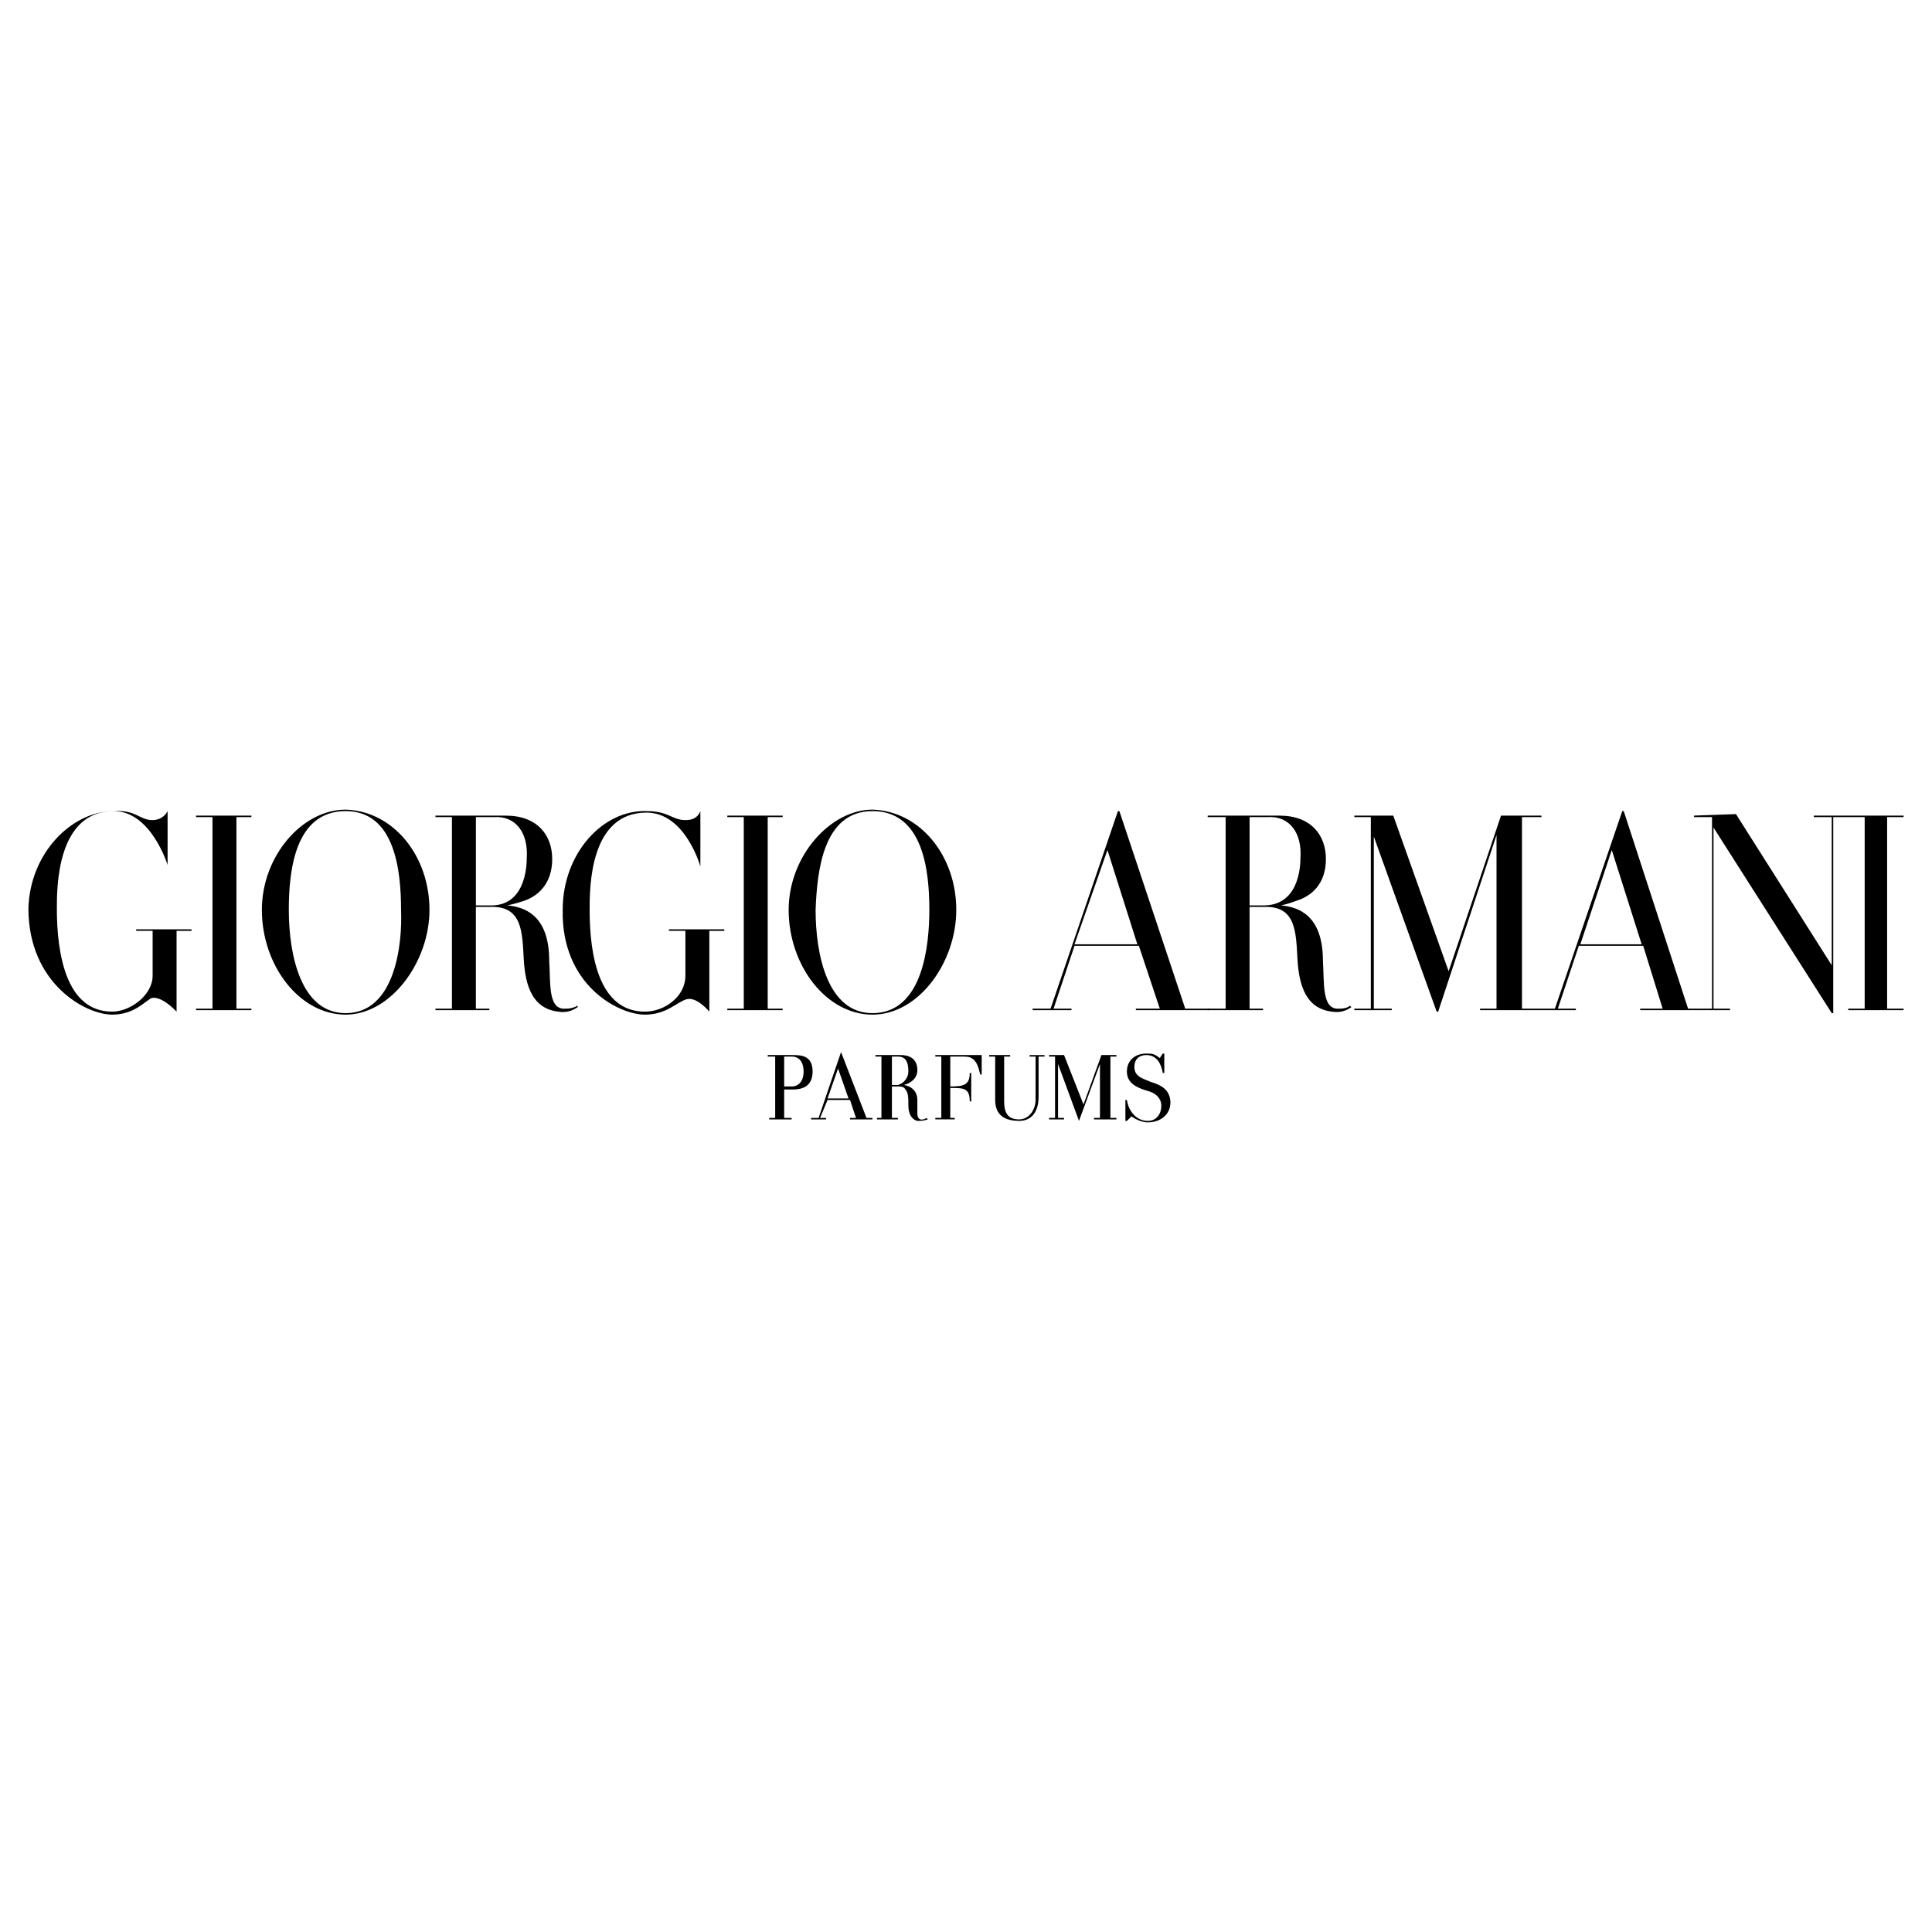
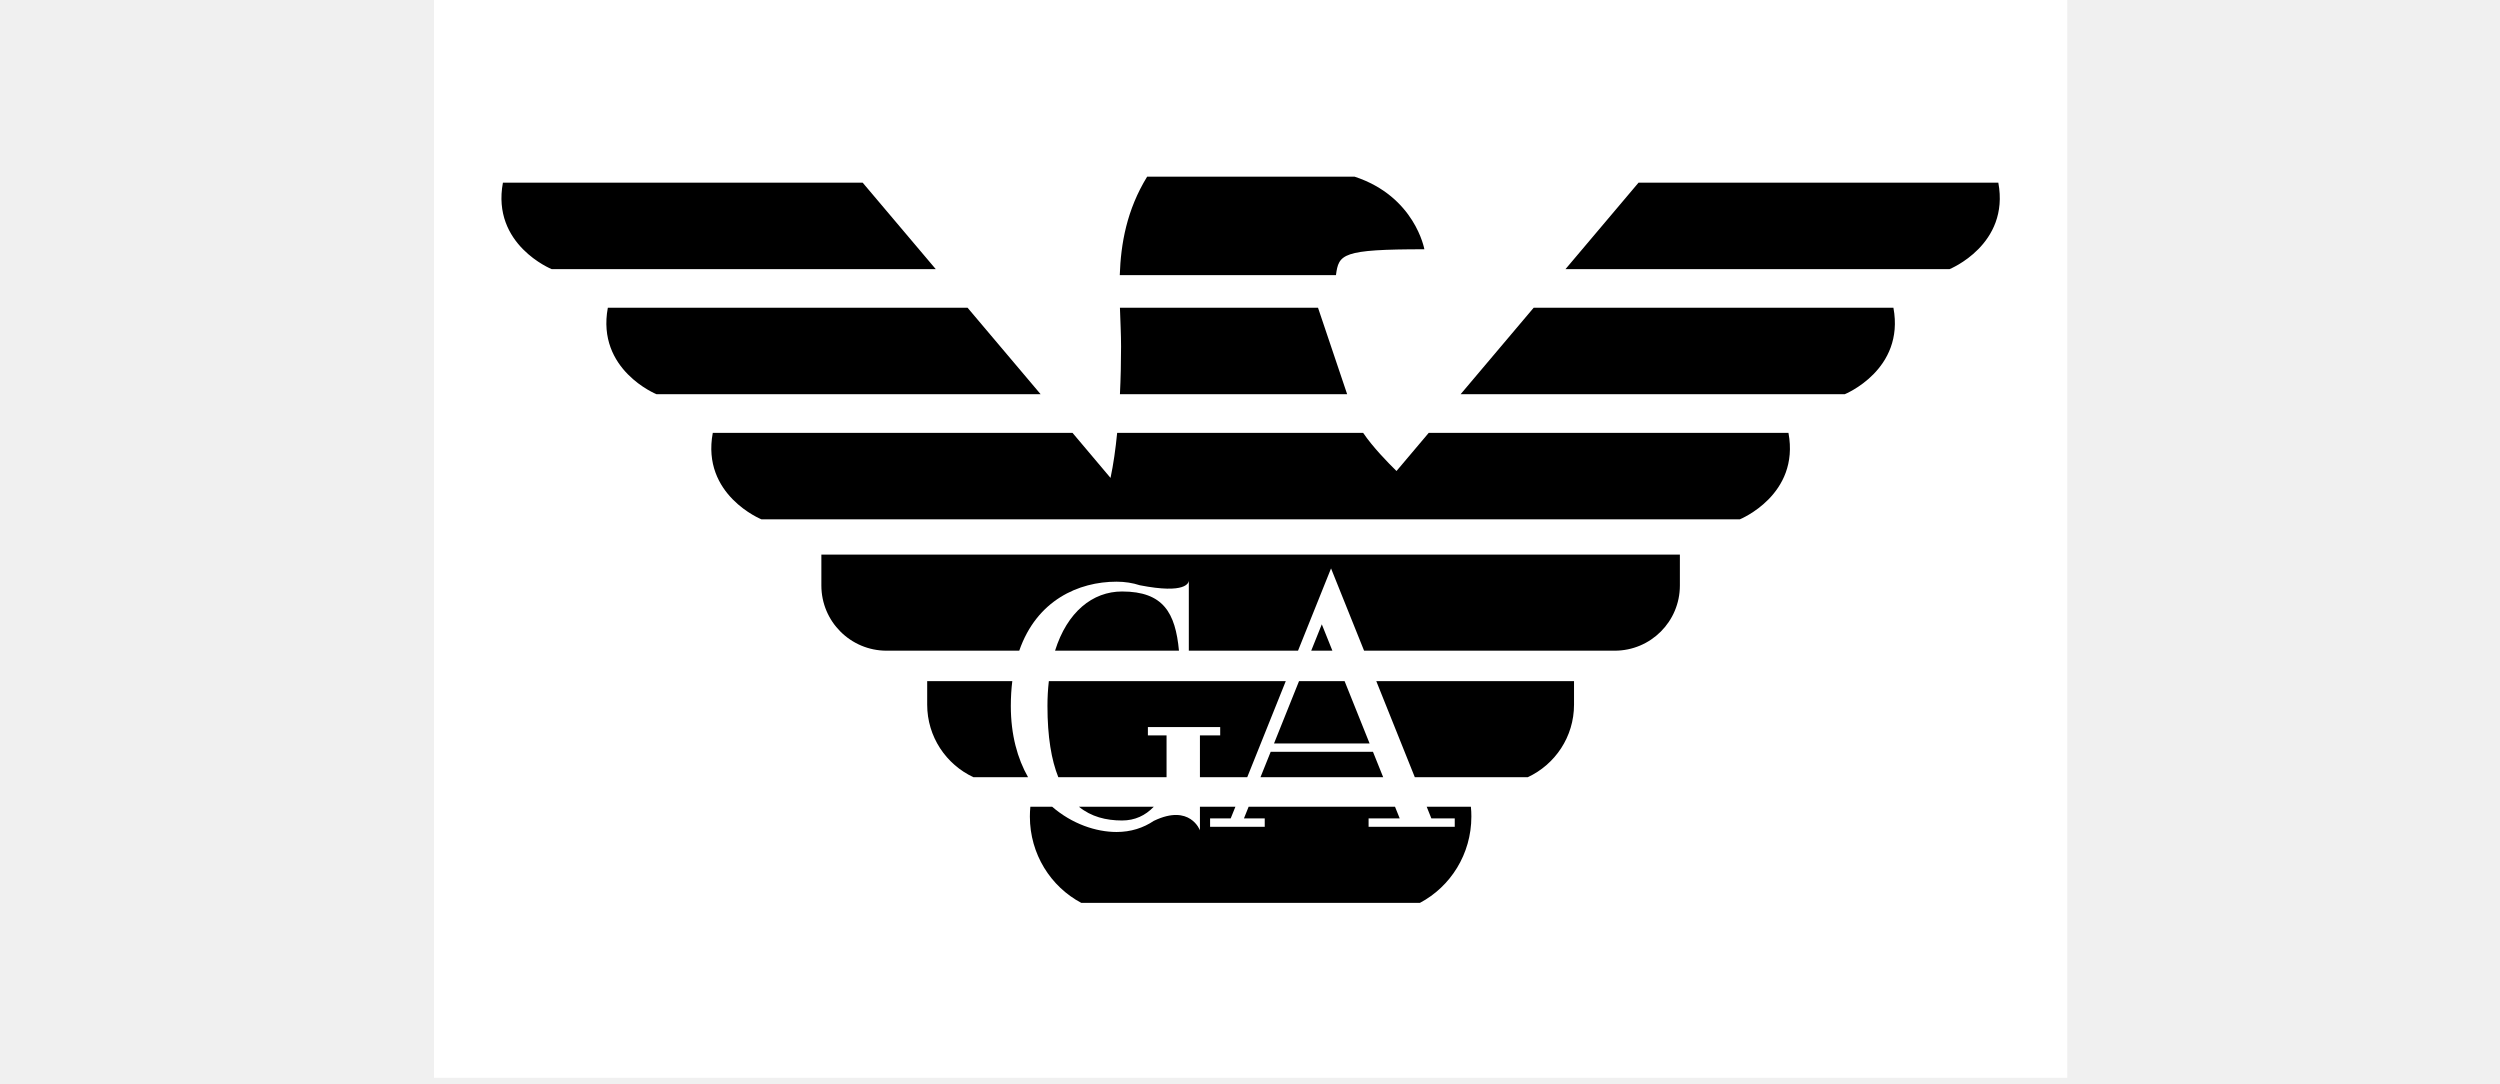
- <svg xmlns="http://www.w3.org/2000/svg" width="2500" height="2500" viewBox="0 0 192.756 192.756">
-   <g fill-rule="evenodd" clip-rule="evenodd">
-     <path fill="#fff" d="M0 0h192.756v192.756H0V0z" />
-     <path d="M55.691 100.932c.896.15 1.493-.148 1.941-.447v-.148c-.298.148-.597.297-1.195.297-1.792.15-1.493-2.537-1.642-4.777 0-4.628-2.538-5.375-4.181-5.524 0 0 .747-.149 1.643-.448 1.343-.448 2.837-1.643 2.837-4.181 0-2.389-1.494-4.33-4.629-4.33h-7.018v.149h1.642v19.111h-1.642v.15h5.375v-.15h-1.344V90.48h1.642c2.986 0 2.986 2.538 3.136 5.226.15 2.689.896 4.927 3.435 5.226zm-8.212-19.41h1.792c2.24-.149 3.434 1.642 3.285 4.031 0 .896-.149 4.927-3.732 4.778H47.48v-8.809h-.001zM132.885 100.932c.896.15 1.492-.148 1.941-.447l-.15-.148c-.148.148-.447.297-1.045.297-1.791.15-1.492-2.537-1.643-4.777 0-4.628-2.537-5.375-4.18-5.524 0 0 .746-.149 1.492-.448 1.494-.448 2.986-1.643 2.986-4.181 0-2.389-1.492-4.33-4.629-4.33h-7.166v.149h1.791v19.111h-1.791v.15h5.523v-.15h-1.344V90.48h1.643c2.986 0 2.986 2.538 3.137 5.226.15 2.689.896 4.927 3.435 5.226zm-8.213-19.41h1.793c2.238-.149 3.434 1.642 3.283 4.031 0 .896-.148 4.927-3.881 4.778h-1.195v-8.809zM26.127 90.779c0 5.525 3.732 10.452 8.361 10.452 4.479 0 8.361-5.226 8.361-10.452 0-5.375-3.583-9.854-8.361-10.004-4.329 0-8.361 4.629-8.361 10.004zm2.688 0c0-3.882.597-9.854 5.674-9.854 4.927 0 5.524 5.973 5.524 9.854.149 3.434-.598 10.303-5.524 10.303-4.48 0-5.674-5.824-5.674-10.303zM78.685 90.779c0 5.525 3.733 10.452 8.361 10.452 4.629 0 8.362-5.226 8.362-10.452 0-5.375-3.583-9.854-8.362-10.004-4.181 0-8.361 4.629-8.361 10.004zm2.688 0c.149-3.882.746-9.854 5.673-9.854 5.077 0 5.674 5.973 5.674 9.854 0 3.434-.598 10.303-5.674 10.303-4.479 0-5.673-5.824-5.673-10.303zM17.617 100.932V92.87h1.493v-.15h-5.525v.149h1.643v4.48c0 1.939-2.24 3.582-4.032 3.582-4.628 0-5.524-5.823-5.524-10.302 0-2.09 0-9.705 5.674-9.705 3.733 0 5.375 5.375 5.375 5.375v-5.375c-.298.598-.896.896-1.493.896-1.344 0-1.643-1.045-3.882-.896-4.181 0-8.361 4.181-8.511 9.705 0 7.466 5.674 10.601 8.361 10.601 2.091 0 3.136-1.193 3.882-1.643 1.046-.298 2.539 1.345 2.539 1.345z" />
-     <path d="M70.771 100.932V92.87h1.493v-.15H66.74v.149h1.643v4.48c0 2.09-2.09 3.582-4.031 3.582-4.629 0-5.524-5.673-5.524-10.153 0-2.24 0-9.705 5.674-9.705 3.882 0 5.375 5.375 5.375 5.375v-5.524c-.299.747-.896.896-1.493.896-1.344 0-1.643-.896-3.882-.896-4.33-.149-8.362 4.181-8.362 9.854-.149 7.465 5.524 10.452 8.212 10.452 2.09 0 3.135-1.193 4.031-1.492 1.044-.449 2.388 1.194 2.388 1.194zM163.791 94.213h-6.121l3.137-9.406 2.984 9.406zm8.811 6.57v-.15h-1.643V82.567l11.795 18.515h.15v-19.56h1.492v-.149h-3.434v.149h1.791v14.782l-9.555-15.081-4.182.149v.149h1.793v19.111h-2.391L162 80.924h-.148l-6.719 19.708h-3.285v-19.11h1.941v-.149h-4.033L144.531 96.9l-5.525-15.528h-3.881v.149h1.643v19.111h-1.643v.15h3.732v-.15h-1.791v-17.17l6.27 17.469h.15l5.822-17.618v17.319h-1.643v.15h9.557v-.15h-1.793l2.092-6.271h6.42l1.941 6.271h-2.24v.15h8.96v.001zM113.475 94.213h-6.271l3.285-9.406 2.986 9.406zm7.166 6.42h-2.389l-6.57-19.708h-.148l-6.719 19.708h-1.791v.15h3.881v-.15h-1.791l2.09-6.271h6.42l2.09 6.271h-2.389v.15h7.316v-.15zM186.039 100.633h-1.643v.15h5.526v-.15h-1.643V81.522h1.643v-.149h-5.526v.149h1.643v19.111zM74.206 100.633h-1.643v.15h5.524v-.15h-1.493V81.522h1.493v-.149h-5.524v.149h1.643v19.111zM21.2 100.633h-1.643v.15h5.525v-.15h-1.493V81.522h1.493v-.149h-5.525v.149H21.2v19.111zM76.594 105.262h2.389c.896 0 2.091 0 2.091 1.643 0 1.494-1.045 1.793-1.941 1.793h-.896v2.836h.746v.15h-2.239v-.15h.597v-6.121h-.747v-.151zm2.389 3.136c.747 0 1.195-.598 1.195-1.494 0-.746-.298-1.492-1.195-1.492h-.746v2.986h.746zm1.941 3.286v-.15h.747l2.24-6.57 2.538 6.57h.597v.15h-2.24v-.15h.598l-.598-1.791h-2.239l-.747 1.791h.598v.15h-1.494zm1.643-2.092h2.09l-1.045-2.986-1.045 2.986zm6.42 1.941h.597v.15h-2.091v-.15h.448v-6.121h-.597v-.15h2.539c.746 0 1.642.299 1.642 1.494 0 .895-.747 1.344-1.344 1.492.896.15 1.344.746 1.344 1.494v1.344c0 .895.747.598.896.447l.149.15c-.448.148-.747.148-1.045.148-.597-.148-.896-.746-.896-1.494 0-.746 0-1.344-.299-1.641-.149-.299-.447-.299-.896-.299h-.448v3.136h.001zm0-3.285h.597c.597-.148 1.045-.746 1.045-1.344 0-1.193-.448-1.492-1.045-1.492h-.597v2.836zm4.928-2.836h-.598v-.15h4.628v1.941h-.148c-.15-.598-.299-1.344-.896-1.643-.149-.148-.747-.148-1.045-.148H94.81v2.986c1.344 0 1.941-.15 1.941-1.344h.149v2.836h-.149c0-1.344-.598-1.344-1.941-1.344v2.986h.448v.15h-1.941v-.15h.598v-6.12zm10.302-.15v.15h-.598v4.031c0 1.344-.596 2.389-1.941 2.389-2.537 0-2.389-1.793-2.389-2.389v-4.031h-.598v-.15h2.092v.15h-.598v4.479c0 1.045.299 1.793 1.492 1.793 1.047 0 1.643-1.047 1.643-1.941v-4.33h-.596v-.15h1.493v-.001zm6.57 6.271h.598v.15h-2.24v-.15h.598v-5.375l-2.092 5.674-2.09-5.674v5.375h.598v.15h-1.494v-.15h.598v-6.121h-.598v-.15h1.494l1.941 4.928 1.791-4.928h1.494v.15h-.598v6.121zm1.643.299h-.15v-2.09h.15c.148 1.045.895 2.09 2.09 2.09.896 0 1.344-.746 1.344-1.494 0-.895-.746-1.344-1.344-1.492-1.045-.299-2.09-.746-2.09-1.941 0-1.045.746-1.791 1.941-1.791.596 0 .746 0 1.342.447l.299-.447h.15v1.941h-.15c-.148-.896-.596-1.793-1.641-1.793-.748 0-1.195.449-1.195 1.195 0 1.045 1.045 1.193 1.643 1.492 1.045.299 1.791.748 1.941 1.793.148 1.344-.896 2.238-2.24 2.238-.598 0-1.195-.297-1.643-.596l-.447.448z" />
+ <svg xmlns="http://www.w3.org/2000/svg" width="300" zoomAndPan="magnify" viewBox="0 0 224.88 97.5" height="130" preserveAspectRatio="xMidYMid meet" version="1.0">
+   <defs>
+     <clipPath id="e8d5a72f97">
+       <path d="M 39 0 L 185.996 0 L 185.996 97.004 L 39 97.004 Z M 39 0 " clip-rule="nonzero" />
+     </clipPath>
+   </defs>
+   <g clip-path="url(#e8d5a72f97)">
+     <path fill="#ffffff" d="M 39 -24.922 L 185.996 -24.922 L 185.996 122.074 L 39 122.074 Z M 39 -24.922 " fill-opacity="1" fill-rule="nonzero" />
  </g>
+   <path fill="#000000" d="M 77.578 16.438 L 45.203 16.438 C 44.16 22.027 49.586 24.219 49.586 24.219 L 84.156 24.219 Z M 87.023 27.699 L 54.645 27.699 C 53.605 33.289 59.027 35.48 59.027 35.48 L 93.598 35.48 Z M 179.789 16.438 L 147.41 16.438 L 140.836 24.219 L 175.406 24.219 C 175.406 24.219 180.832 22.027 179.789 16.438 Z M 137.969 27.699 L 131.395 35.48 L 165.965 35.48 C 165.965 35.48 171.387 33.289 170.348 27.699 Z M 128.523 38.961 L 125.625 42.391 C 124.859 41.641 123.484 40.23 122.625 38.961 L 100.484 38.961 C 100.34 40.422 100.145 41.805 99.887 43.012 L 96.469 38.961 L 64.09 38.961 C 63.047 44.551 68.473 46.742 68.473 46.742 L 156.52 46.742 C 156.52 46.742 161.941 44.551 160.902 38.961 Z M 121.184 35.48 L 118.562 27.699 L 100.734 27.699 C 100.773 28.918 100.836 30.086 100.836 31.18 C 100.836 32.574 100.805 34.035 100.734 35.48 Z M 128.133 22.434 C 128.133 22.434 127.297 17.68 121.848 15.898 L 103.184 15.898 C 101.34 18.902 100.816 21.926 100.719 24.762 L 120.176 24.762 C 120.426 22.867 120.699 22.434 128.133 22.434 Z M 117.949 58.562 L 119.855 58.562 L 118.902 56.188 Z M 100.926 53.234 C 98.277 53.234 95.988 55.07 94.895 58.562 L 106.047 58.562 C 105.727 55.152 104.641 53.234 100.926 53.234 Z M 100.926 53.234 " fill-opacity="1" fill-rule="nonzero" />
+   <path fill="#000000" d="M 73.863 49.914 L 73.863 52.695 C 73.863 55.938 76.492 58.562 79.73 58.562 L 91.672 58.562 C 93.246 54.016 97.016 52.352 100.43 52.352 C 101.191 52.352 101.887 52.465 102.52 52.672 C 106.703 53.492 106.926 52.434 106.934 52.258 L 106.934 52.23 C 106.934 52.23 106.934 52.242 106.934 52.258 L 106.934 58.562 L 116.762 58.562 L 119.734 51.156 L 122.707 58.562 L 145.262 58.562 C 148.504 58.562 151.129 55.938 151.129 52.695 L 151.129 49.914 Z M 94.211 63.539 C 94.211 66.32 94.57 68.41 95.188 69.949 L 104.93 69.949 L 104.93 66.188 L 103.25 66.188 L 103.25 65.434 L 109.758 65.434 L 109.758 66.188 L 107.934 66.188 L 107.934 69.949 L 112.191 69.949 L 115.66 61.301 L 94.336 61.301 C 94.25 62.047 94.211 62.793 94.211 63.539 Z M 114.602 66.91 L 123.203 66.91 L 120.953 61.301 L 116.852 61.301 Z M 113.383 69.949 L 124.426 69.949 L 123.508 67.664 L 114.301 67.664 Z M 137.449 61.301 L 123.805 61.301 L 127.273 69.949 L 137.438 69.949 C 139.898 68.805 141.602 66.312 141.602 63.422 L 141.602 61.301 Z M 91.047 61.301 L 83.387 61.301 L 83.387 63.422 C 83.387 66.312 85.094 68.805 87.551 69.949 L 92.465 69.949 C 91.516 68.277 90.914 66.152 90.914 63.539 C 90.914 62.746 90.961 62 91.047 61.301 Z M 103.777 72.609 L 97.047 72.609 C 98.141 73.504 99.48 73.844 100.926 73.844 C 102.078 73.844 103.023 73.398 103.777 72.609 Z M 103.777 72.609 " fill-opacity="1" fill-rule="nonzero" />
+   <path fill="#000000" d="M 128.344 72.609 L 128.762 73.656 L 130.867 73.656 L 130.867 74.41 L 123.113 74.41 L 123.113 73.656 L 125.914 73.656 L 125.492 72.609 L 112.316 72.609 L 111.895 73.656 L 113.766 73.656 L 113.766 74.41 L 108.848 74.41 L 108.848 73.656 L 110.703 73.656 L 111.125 72.609 L 107.934 72.609 L 107.934 74.73 C 107.934 74.73 107.051 72.316 103.805 73.867 C 103.805 73.867 103.805 73.863 103.805 73.863 C 102.84 74.516 101.711 74.879 100.43 74.879 C 98.578 74.879 96.426 74.152 94.637 72.609 L 92.672 72.609 C 92.645 72.898 92.629 73.195 92.629 73.492 C 92.629 76.871 94.508 79.801 97.254 81.258 L 127.734 81.258 C 130.484 79.801 132.363 76.871 132.363 73.492 C 132.363 73.195 132.352 72.898 132.32 72.609 Z M 128.344 72.609 " fill-opacity="1" fill-rule="nonzero" />
</svg>
